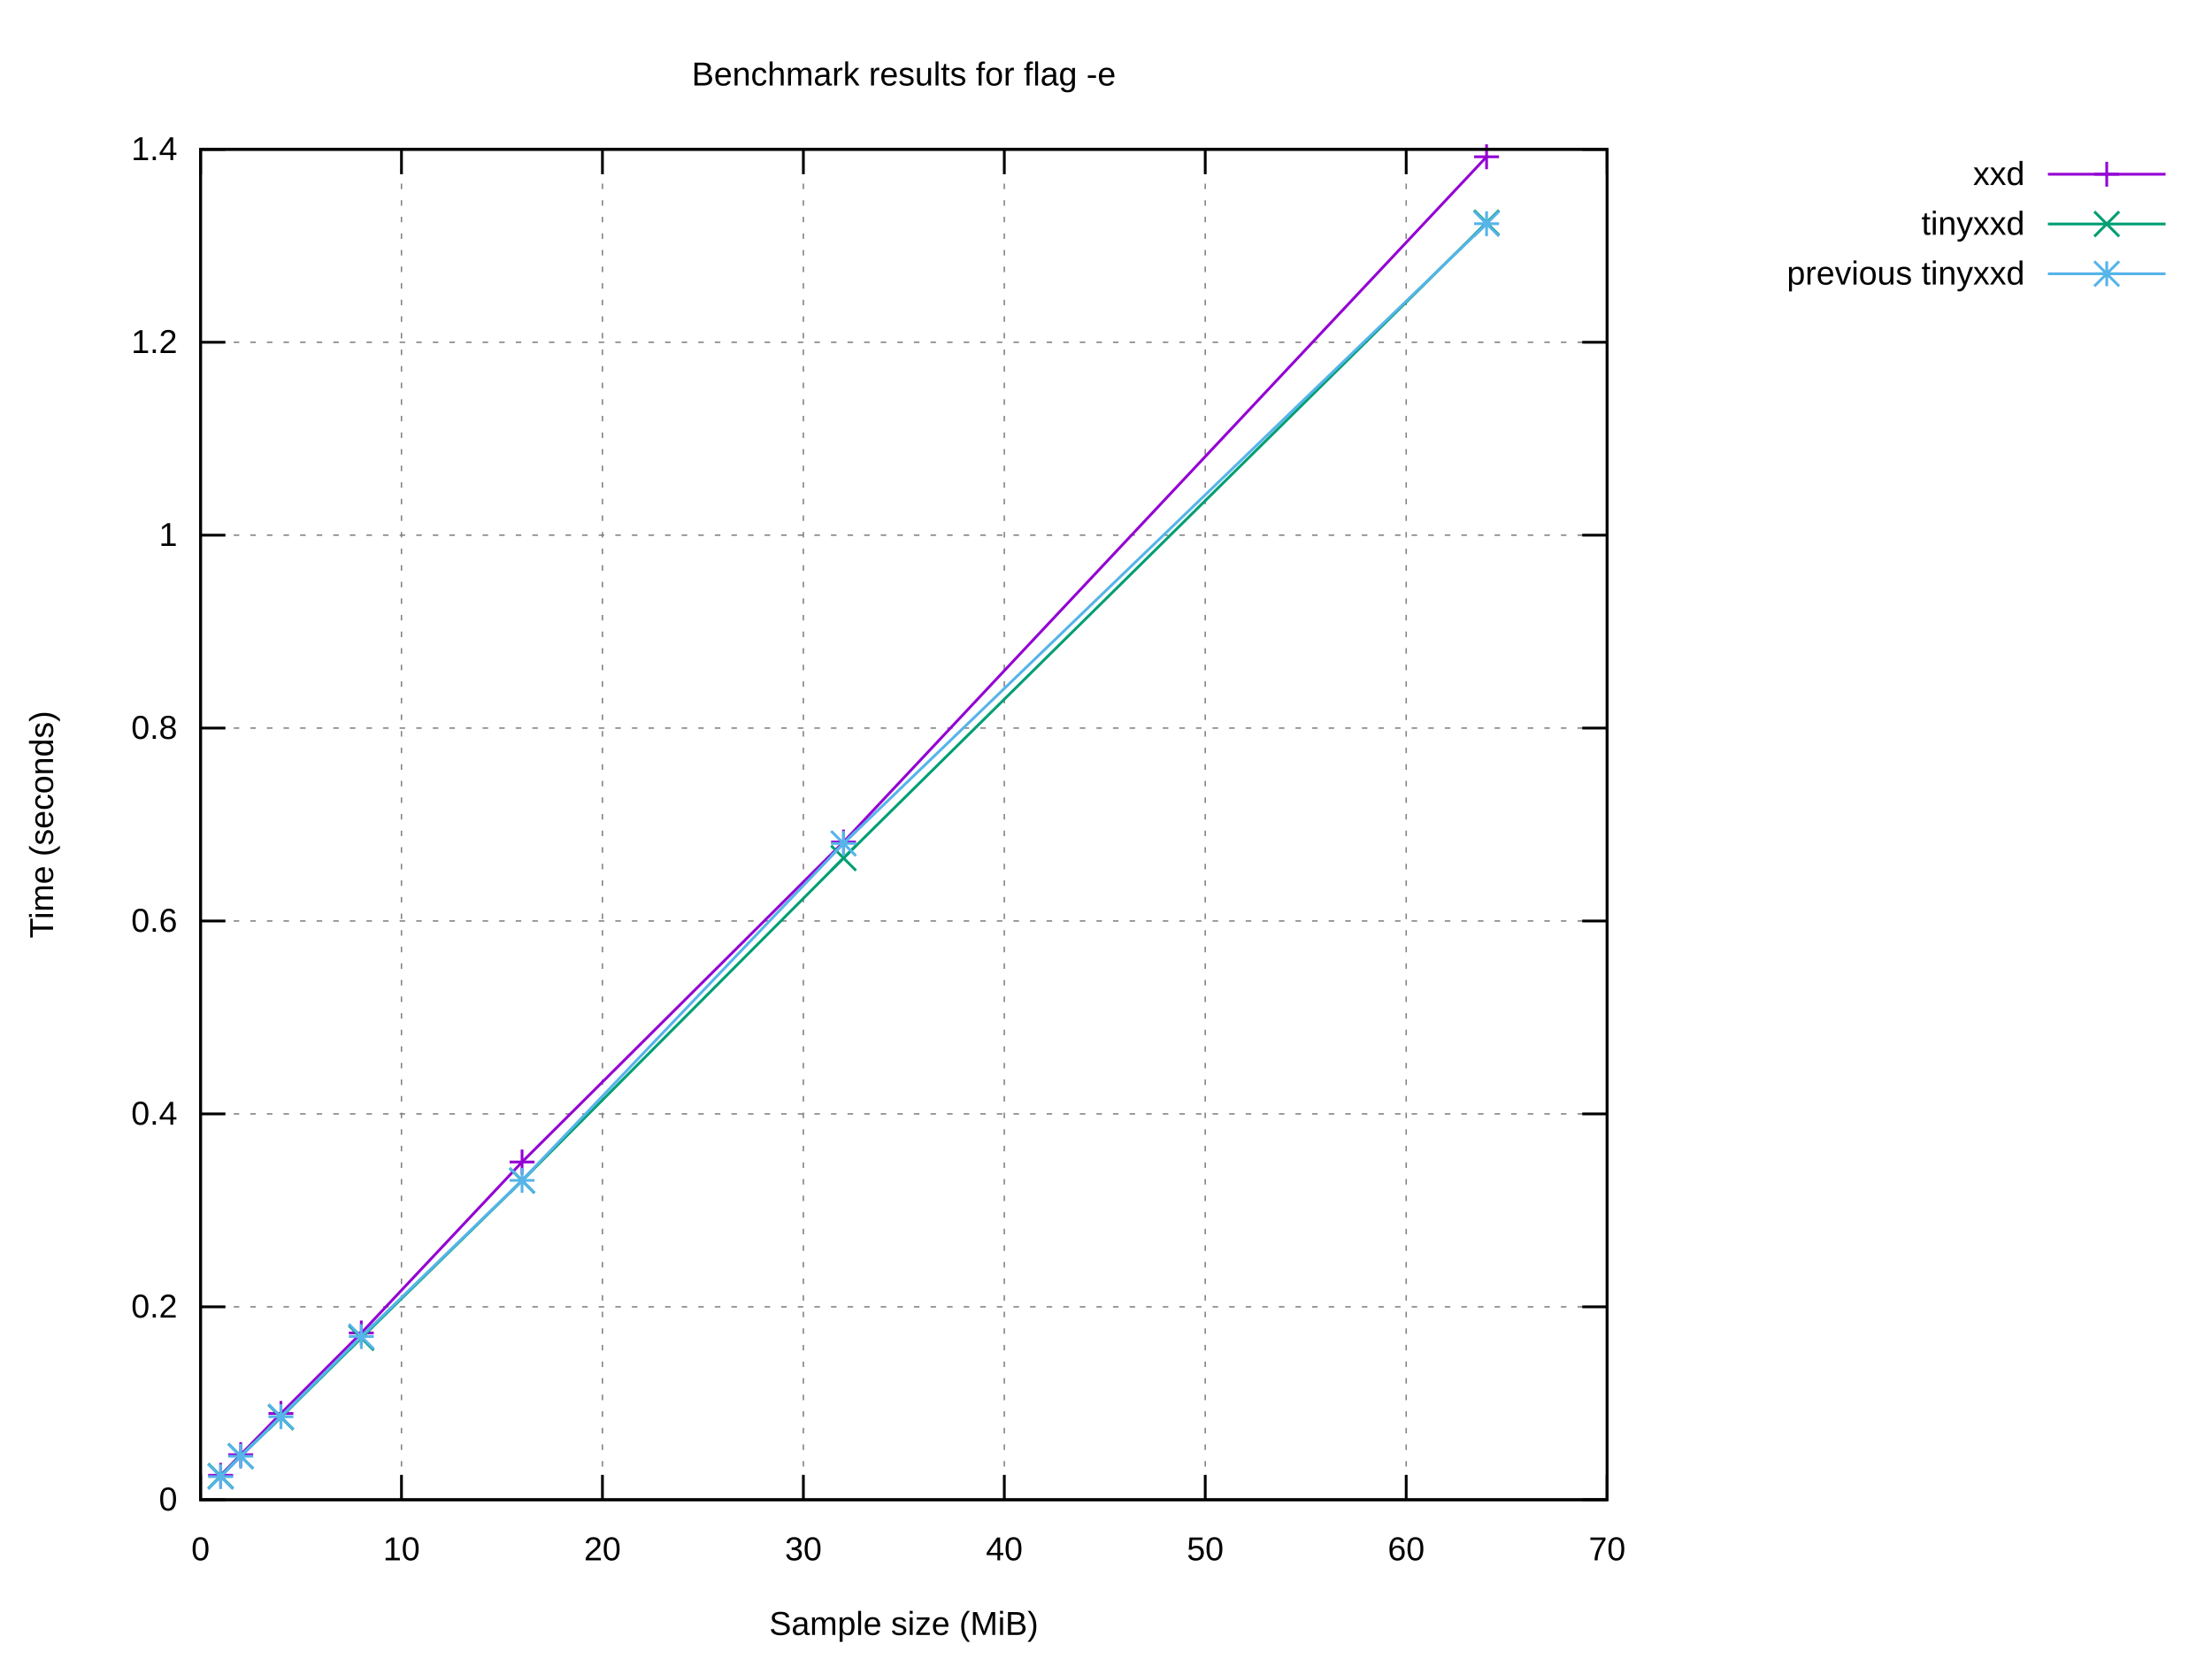
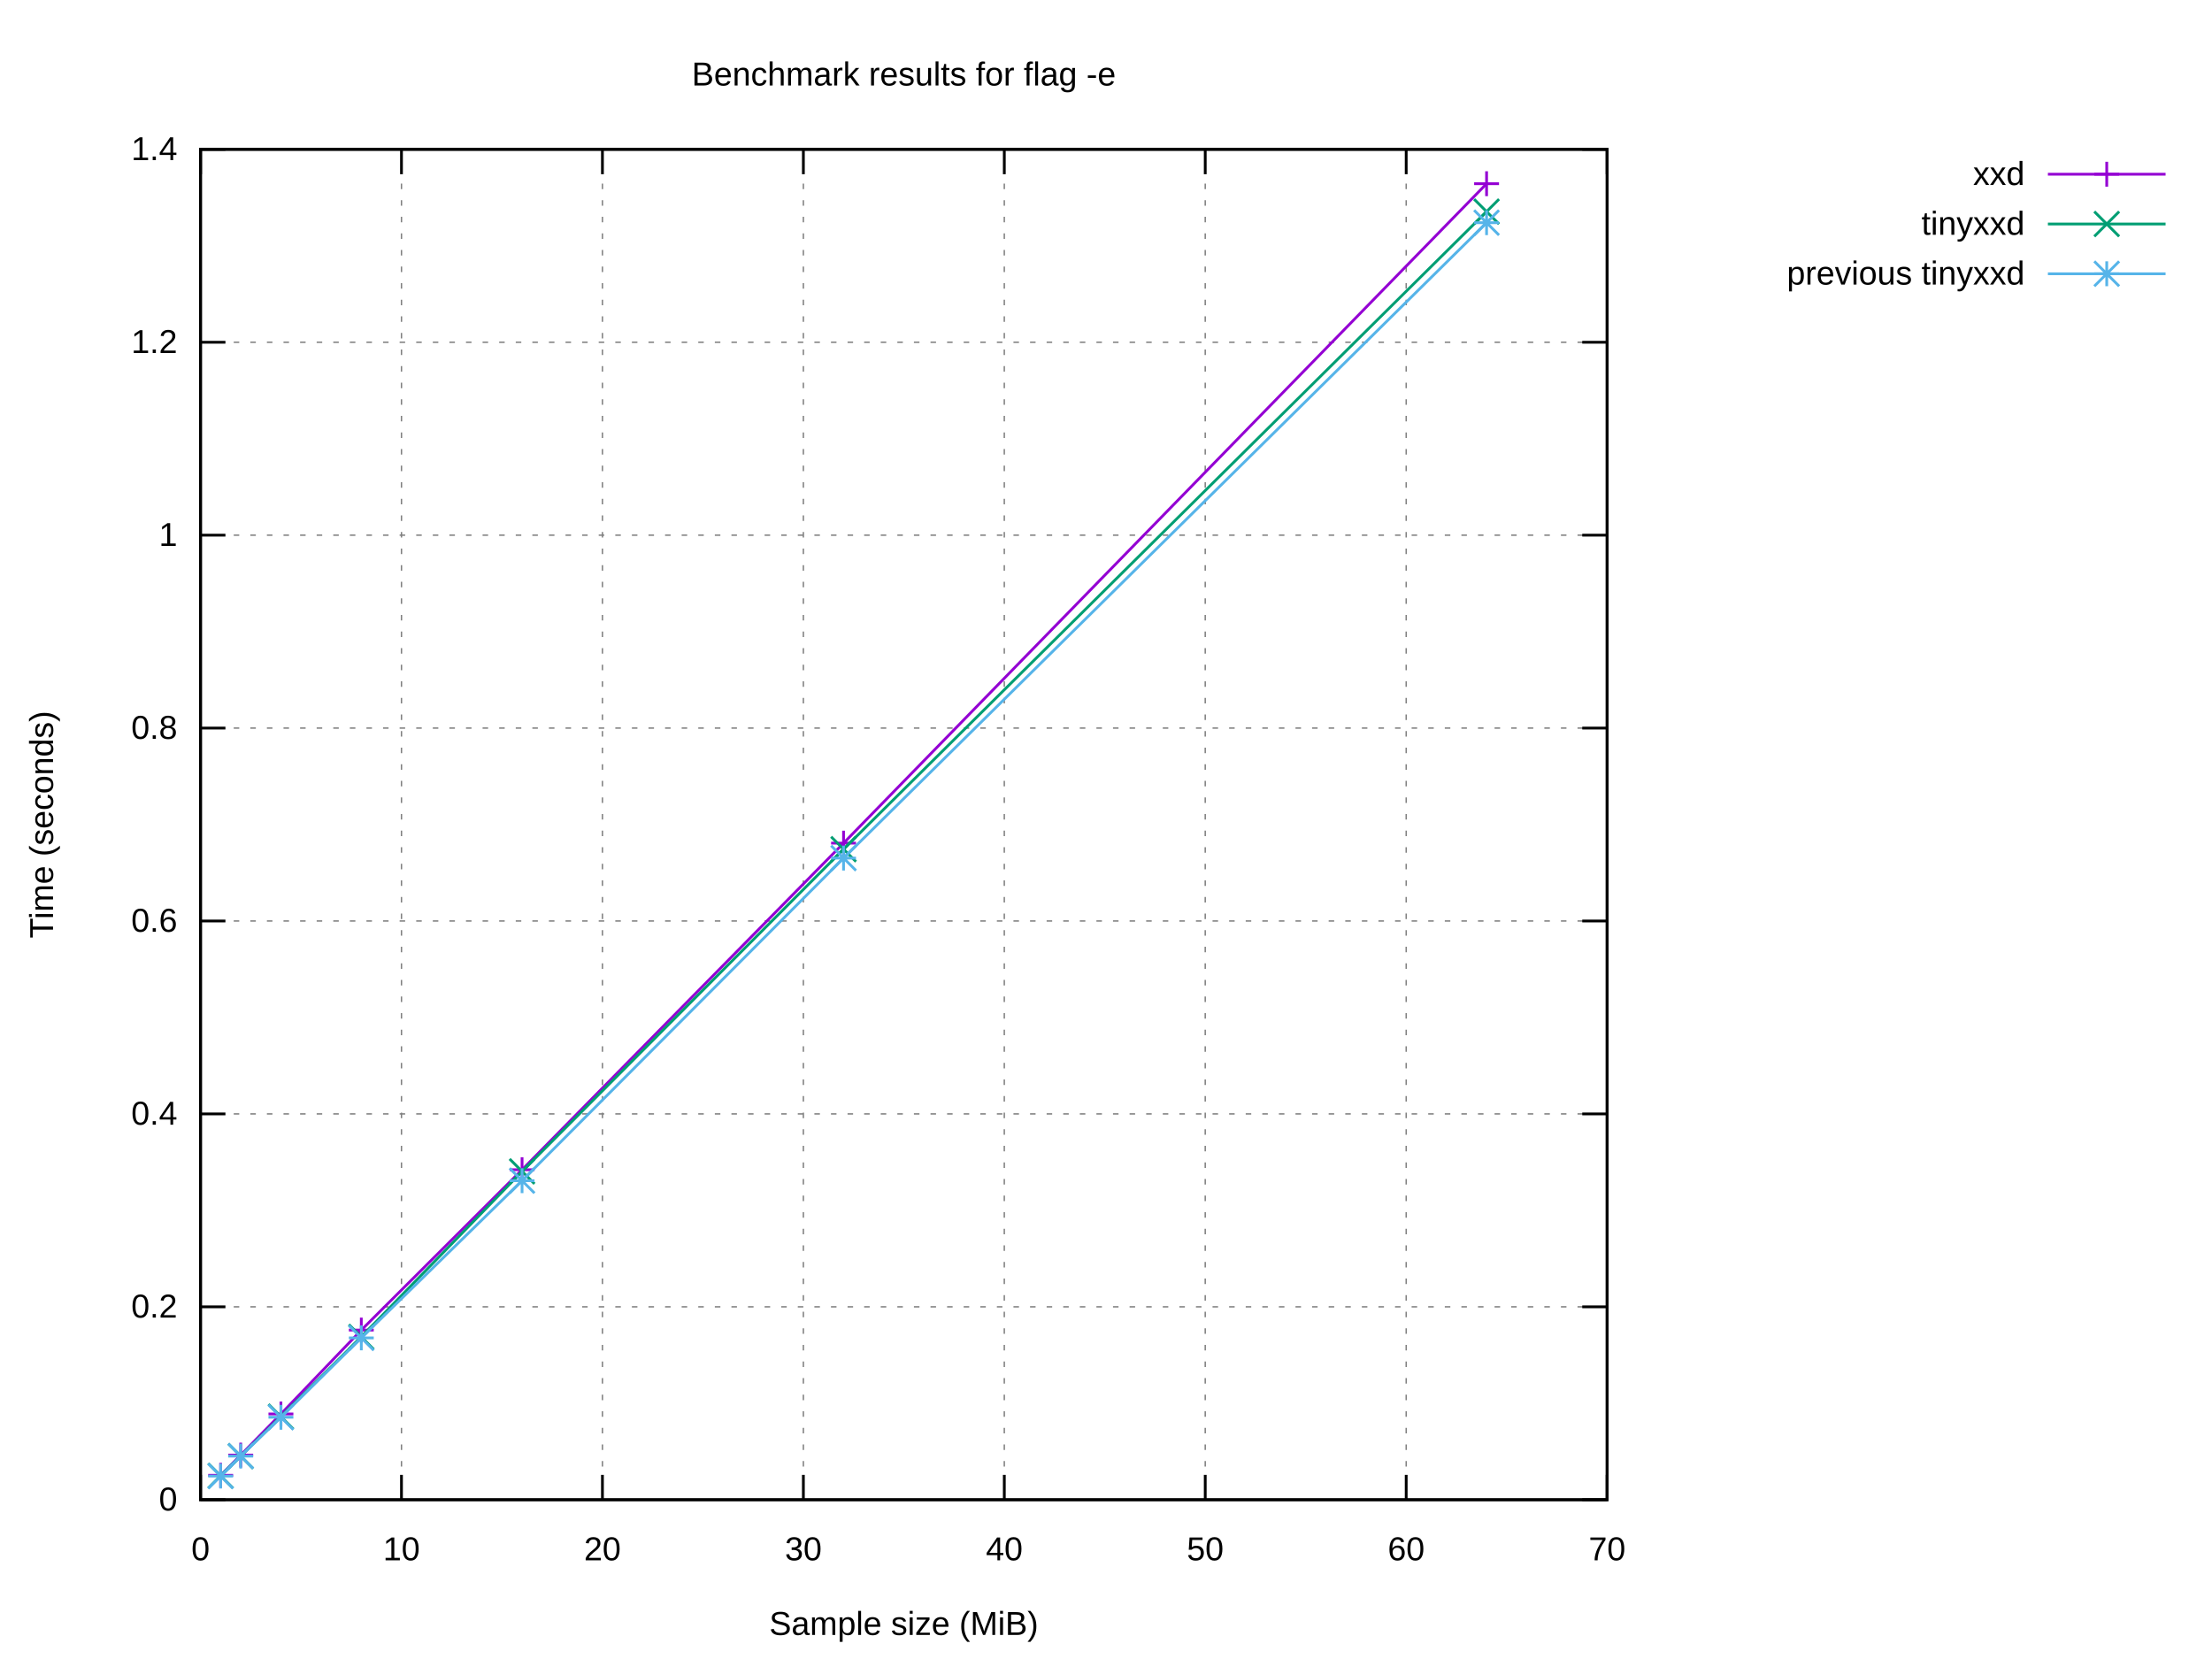
<svg xmlns="http://www.w3.org/2000/svg" xmlns:xlink="http://www.w3.org/1999/xlink" width="800" height="600" viewBox="0 0 800 600">
  <g id="gnuplot_canvas">
    <rect x="0" y="0" width="800" height="600" fill="#ffffff" />
    <defs>
      <circle id="gpDot" r="0.5" stroke-width="0.5" stroke="currentColor" />
      <path id="gpPt0" stroke-width="0.222" stroke="currentColor" d="M-1,0 h2 M0,-1 v2" />
      <path id="gpPt1" stroke-width="0.222" stroke="currentColor" d="M-1,-1 L1,1 M1,-1 L-1,1" />
      <path id="gpPt2" stroke-width="0.222" stroke="currentColor" d="M-1,0 L1,0 M0,-1 L0,1 M-1,-1 L1,1 M-1,1 L1,-1" />
      <rect id="gpPt3" stroke-width="0.222" stroke="currentColor" x="-1" y="-1" width="2" height="2" />
      <rect id="gpPt4" stroke-width="0.222" stroke="currentColor" fill="currentColor" x="-1" y="-1" width="2" height="2" />
      <circle id="gpPt5" stroke-width="0.222" stroke="currentColor" cx="0" cy="0" r="1" />
      <use xlink:href="#gpPt5" id="gpPt6" fill="currentColor" stroke="none" />
      <path id="gpPt7" stroke-width="0.222" stroke="currentColor" d="M0,-1.33 L-1.33,0.67 L1.33,0.67 z" />
      <use xlink:href="#gpPt7" id="gpPt8" fill="currentColor" stroke="none" />
      <use xlink:href="#gpPt7" id="gpPt9" stroke="currentColor" transform="rotate(180)" />
      <use xlink:href="#gpPt9" id="gpPt10" fill="currentColor" stroke="none" />
      <use xlink:href="#gpPt3" id="gpPt11" stroke="currentColor" transform="rotate(45)" />
      <use xlink:href="#gpPt11" id="gpPt12" fill="currentColor" stroke="none" />
      <path id="gpPt13" stroke-width="0.222" stroke="currentColor" d="M0,1.330 L1.265,0.411 L0.782,-1.067 L-0.782,-1.076 L-1.265,0.411 z" />
      <use xlink:href="#gpPt13" id="gpPt14" fill="currentColor" stroke="none" />
      <filter id="textbox" filterUnits="objectBoundingBox" x="0" y="0" height="1" width="1">
        <feFlood flood-color="#FFFFFF" flood-opacity="1" result="bgnd" />
        <feComposite in="SourceGraphic" in2="bgnd" operator="atop" />
      </filter>
      <filter id="greybox" filterUnits="objectBoundingBox" x="0" y="0" height="1" width="1">
        <feFlood flood-color="lightgrey" flood-opacity="1" result="grey" />
        <feComposite in="SourceGraphic" in2="grey" operator="atop" />
      </filter>
    </defs>
    <g fill="none" color="#FFFFFF" stroke="currentColor" stroke-width="1.00" stroke-linecap="butt" stroke-linejoin="miter">
</g>
    <g fill="none" color="black" stroke="currentColor" stroke-width="1.00" stroke-linecap="butt" stroke-linejoin="miter">
</g>
    <g fill="none" color="black" stroke="black" stroke-width="0.50" stroke-linecap="butt" stroke-linejoin="miter">
</g>
    <g fill="none" color="gray" stroke="currentColor" stroke-width="0.50" stroke-linecap="butt" stroke-linejoin="miter">
      <path stroke="gray" stroke-dasharray="2,4" class="gridline" d="M72.53,542.40 L581.24,542.40  " />
    </g>
    <g fill="none" color="gray" stroke="gray" stroke-width="1.00" stroke-linecap="butt" stroke-linejoin="miter">
</g>
    <g fill="none" color="black" stroke="currentColor" stroke-width="1.00" stroke-linecap="butt" stroke-linejoin="miter">
      <path stroke="black" d="M72.53,542.40 L81.53,542.40 M581.24,542.40 L572.24,542.40  " />
      <g transform="translate(64.14,546.30)" stroke="none" fill="black" font-family="Arial" font-size="12.00" text-anchor="end">
        <text>
          <tspan font-family="Arial"> 0</tspan>
        </text>
      </g>
    </g>
    <g fill="none" color="black" stroke="currentColor" stroke-width="1.00" stroke-linecap="butt" stroke-linejoin="miter">
</g>
    <g fill="none" color="black" stroke="black" stroke-width="0.50" stroke-linecap="butt" stroke-linejoin="miter">
</g>
    <g fill="none" color="gray" stroke="currentColor" stroke-width="0.50" stroke-linecap="butt" stroke-linejoin="miter">
      <path stroke="gray" stroke-dasharray="2,4" class="gridline" d="M72.53,472.63 L581.24,472.63  " />
    </g>
    <g fill="none" color="gray" stroke="gray" stroke-width="1.00" stroke-linecap="butt" stroke-linejoin="miter">
</g>
    <g fill="none" color="black" stroke="currentColor" stroke-width="1.00" stroke-linecap="butt" stroke-linejoin="miter">
      <path stroke="black" d="M72.53,472.63 L81.53,472.63 M581.24,472.63 L572.24,472.63  " />
      <g transform="translate(64.14,476.53)" stroke="none" fill="black" font-family="Arial" font-size="12.00" text-anchor="end">
        <text>
          <tspan font-family="Arial"> 0.2</tspan>
        </text>
      </g>
    </g>
    <g fill="none" color="black" stroke="currentColor" stroke-width="1.00" stroke-linecap="butt" stroke-linejoin="miter">
</g>
    <g fill="none" color="black" stroke="black" stroke-width="0.50" stroke-linecap="butt" stroke-linejoin="miter">
</g>
    <g fill="none" color="gray" stroke="currentColor" stroke-width="0.50" stroke-linecap="butt" stroke-linejoin="miter">
      <path stroke="gray" stroke-dasharray="2,4" class="gridline" d="M72.53,402.86 L581.24,402.86  " />
    </g>
    <g fill="none" color="gray" stroke="gray" stroke-width="1.00" stroke-linecap="butt" stroke-linejoin="miter">
</g>
    <g fill="none" color="black" stroke="currentColor" stroke-width="1.00" stroke-linecap="butt" stroke-linejoin="miter">
      <path stroke="black" d="M72.53,402.86 L81.53,402.86 M581.24,402.86 L572.24,402.86  " />
      <g transform="translate(64.14,406.76)" stroke="none" fill="black" font-family="Arial" font-size="12.00" text-anchor="end">
        <text>
          <tspan font-family="Arial"> 0.4</tspan>
        </text>
      </g>
    </g>
    <g fill="none" color="black" stroke="currentColor" stroke-width="1.00" stroke-linecap="butt" stroke-linejoin="miter">
</g>
    <g fill="none" color="black" stroke="black" stroke-width="0.50" stroke-linecap="butt" stroke-linejoin="miter">
</g>
    <g fill="none" color="gray" stroke="currentColor" stroke-width="0.50" stroke-linecap="butt" stroke-linejoin="miter">
      <path stroke="gray" stroke-dasharray="2,4" class="gridline" d="M72.53,333.09 L581.24,333.09  " />
    </g>
    <g fill="none" color="gray" stroke="gray" stroke-width="1.00" stroke-linecap="butt" stroke-linejoin="miter">
</g>
    <g fill="none" color="black" stroke="currentColor" stroke-width="1.00" stroke-linecap="butt" stroke-linejoin="miter">
      <path stroke="black" d="M72.53,333.09 L81.53,333.09 M581.24,333.09 L572.24,333.09  " />
      <g transform="translate(64.14,336.99)" stroke="none" fill="black" font-family="Arial" font-size="12.00" text-anchor="end">
        <text>
          <tspan font-family="Arial"> 0.6</tspan>
        </text>
      </g>
    </g>
    <g fill="none" color="black" stroke="currentColor" stroke-width="1.00" stroke-linecap="butt" stroke-linejoin="miter">
</g>
    <g fill="none" color="black" stroke="black" stroke-width="0.50" stroke-linecap="butt" stroke-linejoin="miter">
</g>
    <g fill="none" color="gray" stroke="currentColor" stroke-width="0.50" stroke-linecap="butt" stroke-linejoin="miter">
      <path stroke="gray" stroke-dasharray="2,4" class="gridline" d="M72.53,263.32 L581.24,263.32  " />
    </g>
    <g fill="none" color="gray" stroke="gray" stroke-width="1.00" stroke-linecap="butt" stroke-linejoin="miter">
</g>
    <g fill="none" color="black" stroke="currentColor" stroke-width="1.00" stroke-linecap="butt" stroke-linejoin="miter">
      <path stroke="black" d="M72.53,263.32 L81.53,263.32 M581.24,263.32 L572.24,263.32  " />
      <g transform="translate(64.14,267.22)" stroke="none" fill="black" font-family="Arial" font-size="12.00" text-anchor="end">
        <text>
          <tspan font-family="Arial"> 0.8</tspan>
        </text>
      </g>
    </g>
    <g fill="none" color="black" stroke="currentColor" stroke-width="1.00" stroke-linecap="butt" stroke-linejoin="miter">
</g>
    <g fill="none" color="black" stroke="black" stroke-width="0.50" stroke-linecap="butt" stroke-linejoin="miter">
</g>
    <g fill="none" color="gray" stroke="currentColor" stroke-width="0.50" stroke-linecap="butt" stroke-linejoin="miter">
      <path stroke="gray" stroke-dasharray="2,4" class="gridline" d="M72.53,193.55 L581.24,193.55  " />
    </g>
    <g fill="none" color="gray" stroke="gray" stroke-width="1.00" stroke-linecap="butt" stroke-linejoin="miter">
</g>
    <g fill="none" color="black" stroke="currentColor" stroke-width="1.00" stroke-linecap="butt" stroke-linejoin="miter">
      <path stroke="black" d="M72.53,193.55 L81.53,193.55 M581.24,193.55 L572.24,193.55  " />
      <g transform="translate(64.14,197.45)" stroke="none" fill="black" font-family="Arial" font-size="12.00" text-anchor="end">
        <text>
          <tspan font-family="Arial"> 1</tspan>
        </text>
      </g>
    </g>
    <g fill="none" color="black" stroke="currentColor" stroke-width="1.00" stroke-linecap="butt" stroke-linejoin="miter">
</g>
    <g fill="none" color="black" stroke="black" stroke-width="0.50" stroke-linecap="butt" stroke-linejoin="miter">
</g>
    <g fill="none" color="gray" stroke="currentColor" stroke-width="0.50" stroke-linecap="butt" stroke-linejoin="miter">
      <path stroke="gray" stroke-dasharray="2,4" class="gridline" d="M72.53,123.78 L581.24,123.78  " />
    </g>
    <g fill="none" color="gray" stroke="gray" stroke-width="1.00" stroke-linecap="butt" stroke-linejoin="miter">
</g>
    <g fill="none" color="black" stroke="currentColor" stroke-width="1.00" stroke-linecap="butt" stroke-linejoin="miter">
      <path stroke="black" d="M72.53,123.78 L81.53,123.78 M581.24,123.78 L572.24,123.78  " />
      <g transform="translate(64.14,127.68)" stroke="none" fill="black" font-family="Arial" font-size="12.00" text-anchor="end">
        <text>
          <tspan font-family="Arial"> 1.2</tspan>
        </text>
      </g>
    </g>
    <g fill="none" color="black" stroke="currentColor" stroke-width="1.00" stroke-linecap="butt" stroke-linejoin="miter">
</g>
    <g fill="none" color="black" stroke="black" stroke-width="0.50" stroke-linecap="butt" stroke-linejoin="miter">
</g>
    <g fill="none" color="gray" stroke="currentColor" stroke-width="0.50" stroke-linecap="butt" stroke-linejoin="miter">
      <path stroke="gray" stroke-dasharray="2,4" class="gridline" d="M72.53,54.01 L581.24,54.01  " />
    </g>
    <g fill="none" color="gray" stroke="gray" stroke-width="1.00" stroke-linecap="butt" stroke-linejoin="miter">
</g>
    <g fill="none" color="black" stroke="currentColor" stroke-width="1.00" stroke-linecap="butt" stroke-linejoin="miter">
      <path stroke="black" d="M72.53,54.01 L81.53,54.01 M581.24,54.01 L572.24,54.01  " />
      <g transform="translate(64.14,57.91)" stroke="none" fill="black" font-family="Arial" font-size="12.00" text-anchor="end">
        <text>
          <tspan font-family="Arial"> 1.4</tspan>
        </text>
      </g>
    </g>
    <g fill="none" color="black" stroke="currentColor" stroke-width="1.00" stroke-linecap="butt" stroke-linejoin="miter">
</g>
    <g fill="none" color="black" stroke="black" stroke-width="0.50" stroke-linecap="butt" stroke-linejoin="miter">
</g>
    <g fill="none" color="gray" stroke="currentColor" stroke-width="0.50" stroke-linecap="butt" stroke-linejoin="miter">
      <path stroke="gray" stroke-dasharray="2,4" class="gridline" d="M72.53,542.40 L72.53,54.01  " />
    </g>
    <g fill="none" color="gray" stroke="gray" stroke-width="1.00" stroke-linecap="butt" stroke-linejoin="miter">
</g>
    <g fill="none" color="black" stroke="currentColor" stroke-width="1.00" stroke-linecap="butt" stroke-linejoin="miter">
      <path stroke="black" d="M72.53,542.40 L72.53,533.40 M72.53,54.01 L72.53,63.01  " />
      <g transform="translate(72.53,564.30)" stroke="none" fill="black" font-family="Arial" font-size="12.00" text-anchor="middle">
        <text>
          <tspan font-family="Arial"> 0</tspan>
        </text>
      </g>
    </g>
    <g fill="none" color="black" stroke="currentColor" stroke-width="1.00" stroke-linecap="butt" stroke-linejoin="miter">
</g>
    <g fill="none" color="black" stroke="black" stroke-width="0.50" stroke-linecap="butt" stroke-linejoin="miter">
</g>
    <g fill="none" color="gray" stroke="currentColor" stroke-width="0.50" stroke-linecap="butt" stroke-linejoin="miter">
      <path stroke="gray" stroke-dasharray="2,4" class="gridline" d="M145.20,542.40 L145.20,54.01  " />
    </g>
    <g fill="none" color="gray" stroke="gray" stroke-width="1.00" stroke-linecap="butt" stroke-linejoin="miter">
</g>
    <g fill="none" color="black" stroke="currentColor" stroke-width="1.00" stroke-linecap="butt" stroke-linejoin="miter">
      <path stroke="black" d="M145.20,542.40 L145.20,533.40 M145.20,54.01 L145.20,63.01  " />
      <g transform="translate(145.20,564.30)" stroke="none" fill="black" font-family="Arial" font-size="12.00" text-anchor="middle">
        <text>
          <tspan font-family="Arial"> 10</tspan>
        </text>
      </g>
    </g>
    <g fill="none" color="black" stroke="currentColor" stroke-width="1.00" stroke-linecap="butt" stroke-linejoin="miter">
</g>
    <g fill="none" color="black" stroke="black" stroke-width="0.50" stroke-linecap="butt" stroke-linejoin="miter">
</g>
    <g fill="none" color="gray" stroke="currentColor" stroke-width="0.50" stroke-linecap="butt" stroke-linejoin="miter">
      <path stroke="gray" stroke-dasharray="2,4" class="gridline" d="M217.88,542.40 L217.88,54.01  " />
    </g>
    <g fill="none" color="gray" stroke="gray" stroke-width="1.00" stroke-linecap="butt" stroke-linejoin="miter">
</g>
    <g fill="none" color="black" stroke="currentColor" stroke-width="1.00" stroke-linecap="butt" stroke-linejoin="miter">
      <path stroke="black" d="M217.88,542.40 L217.88,533.40 M217.88,54.01 L217.88,63.01  " />
      <g transform="translate(217.88,564.30)" stroke="none" fill="black" font-family="Arial" font-size="12.00" text-anchor="middle">
        <text>
          <tspan font-family="Arial"> 20</tspan>
        </text>
      </g>
    </g>
    <g fill="none" color="black" stroke="currentColor" stroke-width="1.00" stroke-linecap="butt" stroke-linejoin="miter">
</g>
    <g fill="none" color="black" stroke="black" stroke-width="0.50" stroke-linecap="butt" stroke-linejoin="miter">
</g>
    <g fill="none" color="gray" stroke="currentColor" stroke-width="0.50" stroke-linecap="butt" stroke-linejoin="miter">
      <path stroke="gray" stroke-dasharray="2,4" class="gridline" d="M290.55,542.40 L290.55,54.01  " />
    </g>
    <g fill="none" color="gray" stroke="gray" stroke-width="1.00" stroke-linecap="butt" stroke-linejoin="miter">
</g>
    <g fill="none" color="black" stroke="currentColor" stroke-width="1.00" stroke-linecap="butt" stroke-linejoin="miter">
      <path stroke="black" d="M290.55,542.40 L290.55,533.40 M290.55,54.01 L290.55,63.01  " />
      <g transform="translate(290.55,564.30)" stroke="none" fill="black" font-family="Arial" font-size="12.00" text-anchor="middle">
        <text>
          <tspan font-family="Arial"> 30</tspan>
        </text>
      </g>
    </g>
    <g fill="none" color="black" stroke="currentColor" stroke-width="1.00" stroke-linecap="butt" stroke-linejoin="miter">
</g>
    <g fill="none" color="black" stroke="black" stroke-width="0.50" stroke-linecap="butt" stroke-linejoin="miter">
</g>
    <g fill="none" color="gray" stroke="currentColor" stroke-width="0.50" stroke-linecap="butt" stroke-linejoin="miter">
      <path stroke="gray" stroke-dasharray="2,4" class="gridline" d="M363.22,542.40 L363.22,54.01  " />
    </g>
    <g fill="none" color="gray" stroke="gray" stroke-width="1.00" stroke-linecap="butt" stroke-linejoin="miter">
</g>
    <g fill="none" color="black" stroke="currentColor" stroke-width="1.00" stroke-linecap="butt" stroke-linejoin="miter">
      <path stroke="black" d="M363.22,542.40 L363.22,533.40 M363.22,54.01 L363.22,63.01  " />
      <g transform="translate(363.22,564.30)" stroke="none" fill="black" font-family="Arial" font-size="12.00" text-anchor="middle">
        <text>
          <tspan font-family="Arial"> 40</tspan>
        </text>
      </g>
    </g>
    <g fill="none" color="black" stroke="currentColor" stroke-width="1.00" stroke-linecap="butt" stroke-linejoin="miter">
</g>
    <g fill="none" color="black" stroke="black" stroke-width="0.50" stroke-linecap="butt" stroke-linejoin="miter">
</g>
    <g fill="none" color="gray" stroke="currentColor" stroke-width="0.50" stroke-linecap="butt" stroke-linejoin="miter">
      <path stroke="gray" stroke-dasharray="2,4" class="gridline" d="M435.89,542.40 L435.89,54.01  " />
    </g>
    <g fill="none" color="gray" stroke="gray" stroke-width="1.00" stroke-linecap="butt" stroke-linejoin="miter">
</g>
    <g fill="none" color="black" stroke="currentColor" stroke-width="1.00" stroke-linecap="butt" stroke-linejoin="miter">
      <path stroke="black" d="M435.89,542.40 L435.89,533.40 M435.89,54.01 L435.89,63.01  " />
      <g transform="translate(435.89,564.30)" stroke="none" fill="black" font-family="Arial" font-size="12.00" text-anchor="middle">
        <text>
          <tspan font-family="Arial"> 50</tspan>
        </text>
      </g>
    </g>
    <g fill="none" color="black" stroke="currentColor" stroke-width="1.00" stroke-linecap="butt" stroke-linejoin="miter">
</g>
    <g fill="none" color="black" stroke="black" stroke-width="0.50" stroke-linecap="butt" stroke-linejoin="miter">
</g>
    <g fill="none" color="gray" stroke="currentColor" stroke-width="0.50" stroke-linecap="butt" stroke-linejoin="miter">
      <path stroke="gray" stroke-dasharray="2,4" class="gridline" d="M508.57,542.40 L508.57,54.01  " />
    </g>
    <g fill="none" color="gray" stroke="gray" stroke-width="1.00" stroke-linecap="butt" stroke-linejoin="miter">
</g>
    <g fill="none" color="black" stroke="currentColor" stroke-width="1.00" stroke-linecap="butt" stroke-linejoin="miter">
      <path stroke="black" d="M508.57,542.40 L508.57,533.40 M508.57,54.01 L508.57,63.01  " />
      <g transform="translate(508.57,564.30)" stroke="none" fill="black" font-family="Arial" font-size="12.00" text-anchor="middle">
        <text>
          <tspan font-family="Arial"> 60</tspan>
        </text>
      </g>
    </g>
    <g fill="none" color="black" stroke="currentColor" stroke-width="1.00" stroke-linecap="butt" stroke-linejoin="miter">
</g>
    <g fill="none" color="black" stroke="black" stroke-width="0.50" stroke-linecap="butt" stroke-linejoin="miter">
</g>
    <g fill="none" color="gray" stroke="currentColor" stroke-width="0.50" stroke-linecap="butt" stroke-linejoin="miter">
      <path stroke="gray" stroke-dasharray="2,4" class="gridline" d="M581.24,542.40 L581.24,54.01  " />
    </g>
    <g fill="none" color="gray" stroke="gray" stroke-width="1.00" stroke-linecap="butt" stroke-linejoin="miter">
</g>
    <g fill="none" color="black" stroke="currentColor" stroke-width="1.00" stroke-linecap="butt" stroke-linejoin="miter">
      <path stroke="black" d="M581.24,542.40 L581.24,533.40 M581.24,54.01 L581.24,63.01  " />
      <g transform="translate(581.24,564.30)" stroke="none" fill="black" font-family="Arial" font-size="12.00" text-anchor="middle">
        <text>
          <tspan font-family="Arial"> 70</tspan>
        </text>
      </g>
    </g>
    <g fill="none" color="black" stroke="currentColor" stroke-width="1.00" stroke-linecap="butt" stroke-linejoin="miter">
</g>
    <g fill="none" color="black" stroke="currentColor" stroke-width="1.00" stroke-linecap="butt" stroke-linejoin="miter">
      <path stroke="black" d="M72.53,54.01 L72.53,542.40 L581.24,542.40 L581.24,54.01 L72.53,54.01 Z  " />
    </g>
    <g fill="none" color="black" stroke="currentColor" stroke-width="1.00" stroke-linecap="butt" stroke-linejoin="miter">
</g>
    <g id="gnuplot_plot_1">
      <g fill="none" color="black" stroke="currentColor" stroke-width="1.00" stroke-linecap="butt" stroke-linejoin="miter">
        <g transform="translate(732.26,66.91)" stroke="none" fill="black" font-family="Arial" font-size="12.00" text-anchor="end">
          <text>
            <tspan font-family="Arial">xxd</tspan>
          </text>
        </g>
      </g>
      <g fill="none" color="black" stroke="currentColor" stroke-width="1.00" stroke-linecap="butt" stroke-linejoin="miter">
-         <path stroke="rgb(148,   0, 211)" d="M740.65,63.01 L783.21,63.01 M537.64,56.70 L305.08,304.52 L188.81,420.25 L130.67,482.09 L101.60,511.19 L87.06,526.11   L79.80,533.56  " />
-         <use xlink:href="#gpPt0" transform="translate(537.64,56.70) scale(4.50)" color="rgb(148,   0, 211)" />
-         <use xlink:href="#gpPt0" transform="translate(305.08,304.52) scale(4.50)" color="rgb(148,   0, 211)" />
-         <use xlink:href="#gpPt0" transform="translate(188.81,420.25) scale(4.50)" color="rgb(148,   0, 211)" />
-         <use xlink:href="#gpPt0" transform="translate(130.67,482.09) scale(4.50)" color="rgb(148,   0, 211)" />
-         <use xlink:href="#gpPt0" transform="translate(101.60,511.19) scale(4.50)" color="rgb(148,   0, 211)" />
-         <use xlink:href="#gpPt0" transform="translate(87.06,526.11) scale(4.50)" color="rgb(148,   0, 211)" />
+         <path stroke="rgb(148,   0, 211)" d="M740.65,63.01 L783.21,63.01 M537.64,66.44 L305.08,304.93 L188.81,423.05 L130.67,481.04 L101.60,511.38 L87.06,526.25   L79.80,533.56  " />
+         <use xlink:href="#gpPt0" transform="translate(537.64,66.44) scale(4.50)" color="rgb(148,   0, 211)" />
+         <use xlink:href="#gpPt0" transform="translate(305.08,304.93) scale(4.50)" color="rgb(148,   0, 211)" />
+         <use xlink:href="#gpPt0" transform="translate(188.81,423.05) scale(4.50)" color="rgb(148,   0, 211)" />
+         <use xlink:href="#gpPt0" transform="translate(130.67,481.04) scale(4.50)" color="rgb(148,   0, 211)" />
+         <use xlink:href="#gpPt0" transform="translate(101.60,511.38) scale(4.50)" color="rgb(148,   0, 211)" />
+         <use xlink:href="#gpPt0" transform="translate(87.06,526.25) scale(4.50)" color="rgb(148,   0, 211)" />
        <use xlink:href="#gpPt0" transform="translate(79.80,533.56) scale(4.50)" color="rgb(148,   0, 211)" />
        <use xlink:href="#gpPt0" transform="translate(761.93,63.01) scale(4.50)" color="rgb(148,   0, 211)" />
      </g>
    </g>
    <g id="gnuplot_plot_2">
      <g fill="none" color="black" stroke="currentColor" stroke-width="1.00" stroke-linecap="butt" stroke-linejoin="miter">
        <g transform="translate(732.26,84.91)" stroke="none" fill="black" font-family="Arial" font-size="12.00" text-anchor="end">
          <text>
            <tspan font-family="Arial">tinyxxd</tspan>
          </text>
        </g>
      </g>
      <g fill="none" color="black" stroke="currentColor" stroke-width="1.00" stroke-linecap="butt" stroke-linejoin="miter">
-         <path stroke="rgb(  0, 158, 115)" d="M740.65,81.01 L783.21,81.01 M537.64,80.54 L305.08,310.34 L188.81,427.01 L130.67,483.87 L101.60,512.57 L87.06,526.62   L79.80,533.83  " />
-         <use xlink:href="#gpPt1" transform="translate(537.64,80.54) scale(4.50)" color="rgb(  0, 158, 115)" />
-         <use xlink:href="#gpPt1" transform="translate(305.08,310.34) scale(4.50)" color="rgb(  0, 158, 115)" />
-         <use xlink:href="#gpPt1" transform="translate(188.81,427.01) scale(4.50)" color="rgb(  0, 158, 115)" />
-         <use xlink:href="#gpPt1" transform="translate(130.67,483.87) scale(4.50)" color="rgb(  0, 158, 115)" />
-         <use xlink:href="#gpPt1" transform="translate(101.60,512.57) scale(4.50)" color="rgb(  0, 158, 115)" />
+         <path stroke="rgb(  0, 158, 115)" d="M740.65,81.01 L783.21,81.01 M537.64,76.53 L305.08,307.12 L188.81,423.65 L130.67,483.51 L101.60,512.34 L87.06,526.62   L79.80,533.74  " />
+         <use xlink:href="#gpPt1" transform="translate(537.64,76.53) scale(4.50)" color="rgb(  0, 158, 115)" />
+         <use xlink:href="#gpPt1" transform="translate(305.08,307.12) scale(4.50)" color="rgb(  0, 158, 115)" />
+         <use xlink:href="#gpPt1" transform="translate(188.81,423.65) scale(4.50)" color="rgb(  0, 158, 115)" />
+         <use xlink:href="#gpPt1" transform="translate(130.67,483.51) scale(4.50)" color="rgb(  0, 158, 115)" />
+         <use xlink:href="#gpPt1" transform="translate(101.60,512.34) scale(4.50)" color="rgb(  0, 158, 115)" />
        <use xlink:href="#gpPt1" transform="translate(87.06,526.62) scale(4.50)" color="rgb(  0, 158, 115)" />
-         <use xlink:href="#gpPt1" transform="translate(79.80,533.83) scale(4.50)" color="rgb(  0, 158, 115)" />
+         <use xlink:href="#gpPt1" transform="translate(79.80,533.74) scale(4.50)" color="rgb(  0, 158, 115)" />
        <use xlink:href="#gpPt1" transform="translate(761.93,81.01) scale(4.50)" color="rgb(  0, 158, 115)" />
      </g>
    </g>
    <g id="gnuplot_plot_3">
      <g fill="none" color="black" stroke="currentColor" stroke-width="1.00" stroke-linecap="butt" stroke-linejoin="miter">
        <g transform="translate(732.26,102.91)" stroke="none" fill="black" font-family="Arial" font-size="12.00" text-anchor="end">
          <text>
            <tspan font-family="Arial">previous tinyxxd</tspan>
          </text>
        </g>
      </g>
      <g fill="none" color="black" stroke="currentColor" stroke-width="1.00" stroke-linecap="butt" stroke-linejoin="miter">
-         <path stroke="rgb( 86, 180, 233)" d="M740.65,99.01 L783.21,99.01 M537.64,80.91 L305.08,305.04 L188.81,426.90 L130.67,483.39 L101.60,512.37 L87.06,526.68   L79.80,534.04  " />
-         <use xlink:href="#gpPt2" transform="translate(537.64,80.91) scale(4.50)" color="rgb( 86, 180, 233)" />
-         <use xlink:href="#gpPt2" transform="translate(305.08,305.04) scale(4.50)" color="rgb( 86, 180, 233)" />
-         <use xlink:href="#gpPt2" transform="translate(188.81,426.90) scale(4.50)" color="rgb( 86, 180, 233)" />
-         <use xlink:href="#gpPt2" transform="translate(130.67,483.39) scale(4.50)" color="rgb( 86, 180, 233)" />
-         <use xlink:href="#gpPt2" transform="translate(101.60,512.37) scale(4.50)" color="rgb( 86, 180, 233)" />
-         <use xlink:href="#gpPt2" transform="translate(87.06,526.68) scale(4.50)" color="rgb( 86, 180, 233)" />
-         <use xlink:href="#gpPt2" transform="translate(79.80,534.04) scale(4.50)" color="rgb( 86, 180, 233)" />
+         <path stroke="rgb( 86, 180, 233)" d="M740.65,99.01 L783.21,99.01 M537.64,80.54 L305.08,310.34 L188.81,427.01 L130.67,483.87 L101.60,512.57 L87.06,526.62   L79.80,533.83  " />
+         <use xlink:href="#gpPt2" transform="translate(537.64,80.54) scale(4.50)" color="rgb( 86, 180, 233)" />
+         <use xlink:href="#gpPt2" transform="translate(305.08,310.34) scale(4.50)" color="rgb( 86, 180, 233)" />
+         <use xlink:href="#gpPt2" transform="translate(188.81,427.01) scale(4.50)" color="rgb( 86, 180, 233)" />
+         <use xlink:href="#gpPt2" transform="translate(130.67,483.87) scale(4.50)" color="rgb( 86, 180, 233)" />
+         <use xlink:href="#gpPt2" transform="translate(101.60,512.57) scale(4.50)" color="rgb( 86, 180, 233)" />
+         <use xlink:href="#gpPt2" transform="translate(87.06,526.62) scale(4.50)" color="rgb( 86, 180, 233)" />
+         <use xlink:href="#gpPt2" transform="translate(79.80,533.83) scale(4.50)" color="rgb( 86, 180, 233)" />
        <use xlink:href="#gpPt2" transform="translate(761.93,99.01) scale(4.50)" color="rgb( 86, 180, 233)" />
      </g>
    </g>
    <g fill="none" color="#FFFFFF" stroke="rgb( 86, 180, 233)" stroke-width="2.00" stroke-linecap="butt" stroke-linejoin="miter">
</g>
    <g fill="none" color="black" stroke="currentColor" stroke-width="2.00" stroke-linecap="butt" stroke-linejoin="miter">
</g>
    <g fill="none" color="black" stroke="black" stroke-width="1.00" stroke-linecap="butt" stroke-linejoin="miter">
</g>
    <g fill="none" color="black" stroke="currentColor" stroke-width="1.00" stroke-linecap="butt" stroke-linejoin="miter">
      <path stroke="black" d="M72.53,54.01 L72.53,542.40 L581.24,542.40 L581.24,54.01 L72.53,54.01 Z  " />
      <g transform="translate(19.18,298.21) rotate(270.00)" stroke="none" fill="black" font-family="Arial" font-size="12.00" text-anchor="middle">
        <text>
          <tspan font-family="Arial">Time (seconds)</tspan>
        </text>
      </g>
    </g>
    <g fill="none" color="black" stroke="currentColor" stroke-width="1.00" stroke-linecap="butt" stroke-linejoin="miter">
      <g transform="translate(326.88,591.30)" stroke="none" fill="black" font-family="Arial" font-size="12.00" text-anchor="middle">
        <text>
          <tspan font-family="Arial">Sample size (MiB)</tspan>
        </text>
      </g>
    </g>
    <g fill="none" color="black" stroke="currentColor" stroke-width="1.00" stroke-linecap="butt" stroke-linejoin="miter">
</g>
    <g fill="none" color="black" stroke="currentColor" stroke-width="1.00" stroke-linecap="butt" stroke-linejoin="miter">
      <g transform="translate(326.88,30.91)" stroke="none" fill="black" font-family="Arial" font-size="12.00" text-anchor="middle">
        <text>
          <tspan font-family="Arial">Benchmark results for flag -e</tspan>
        </text>
      </g>
    </g>
    <g fill="none" color="black" stroke="currentColor" stroke-width="1.00" stroke-linecap="butt" stroke-linejoin="miter">
</g>
  </g>
</svg>
